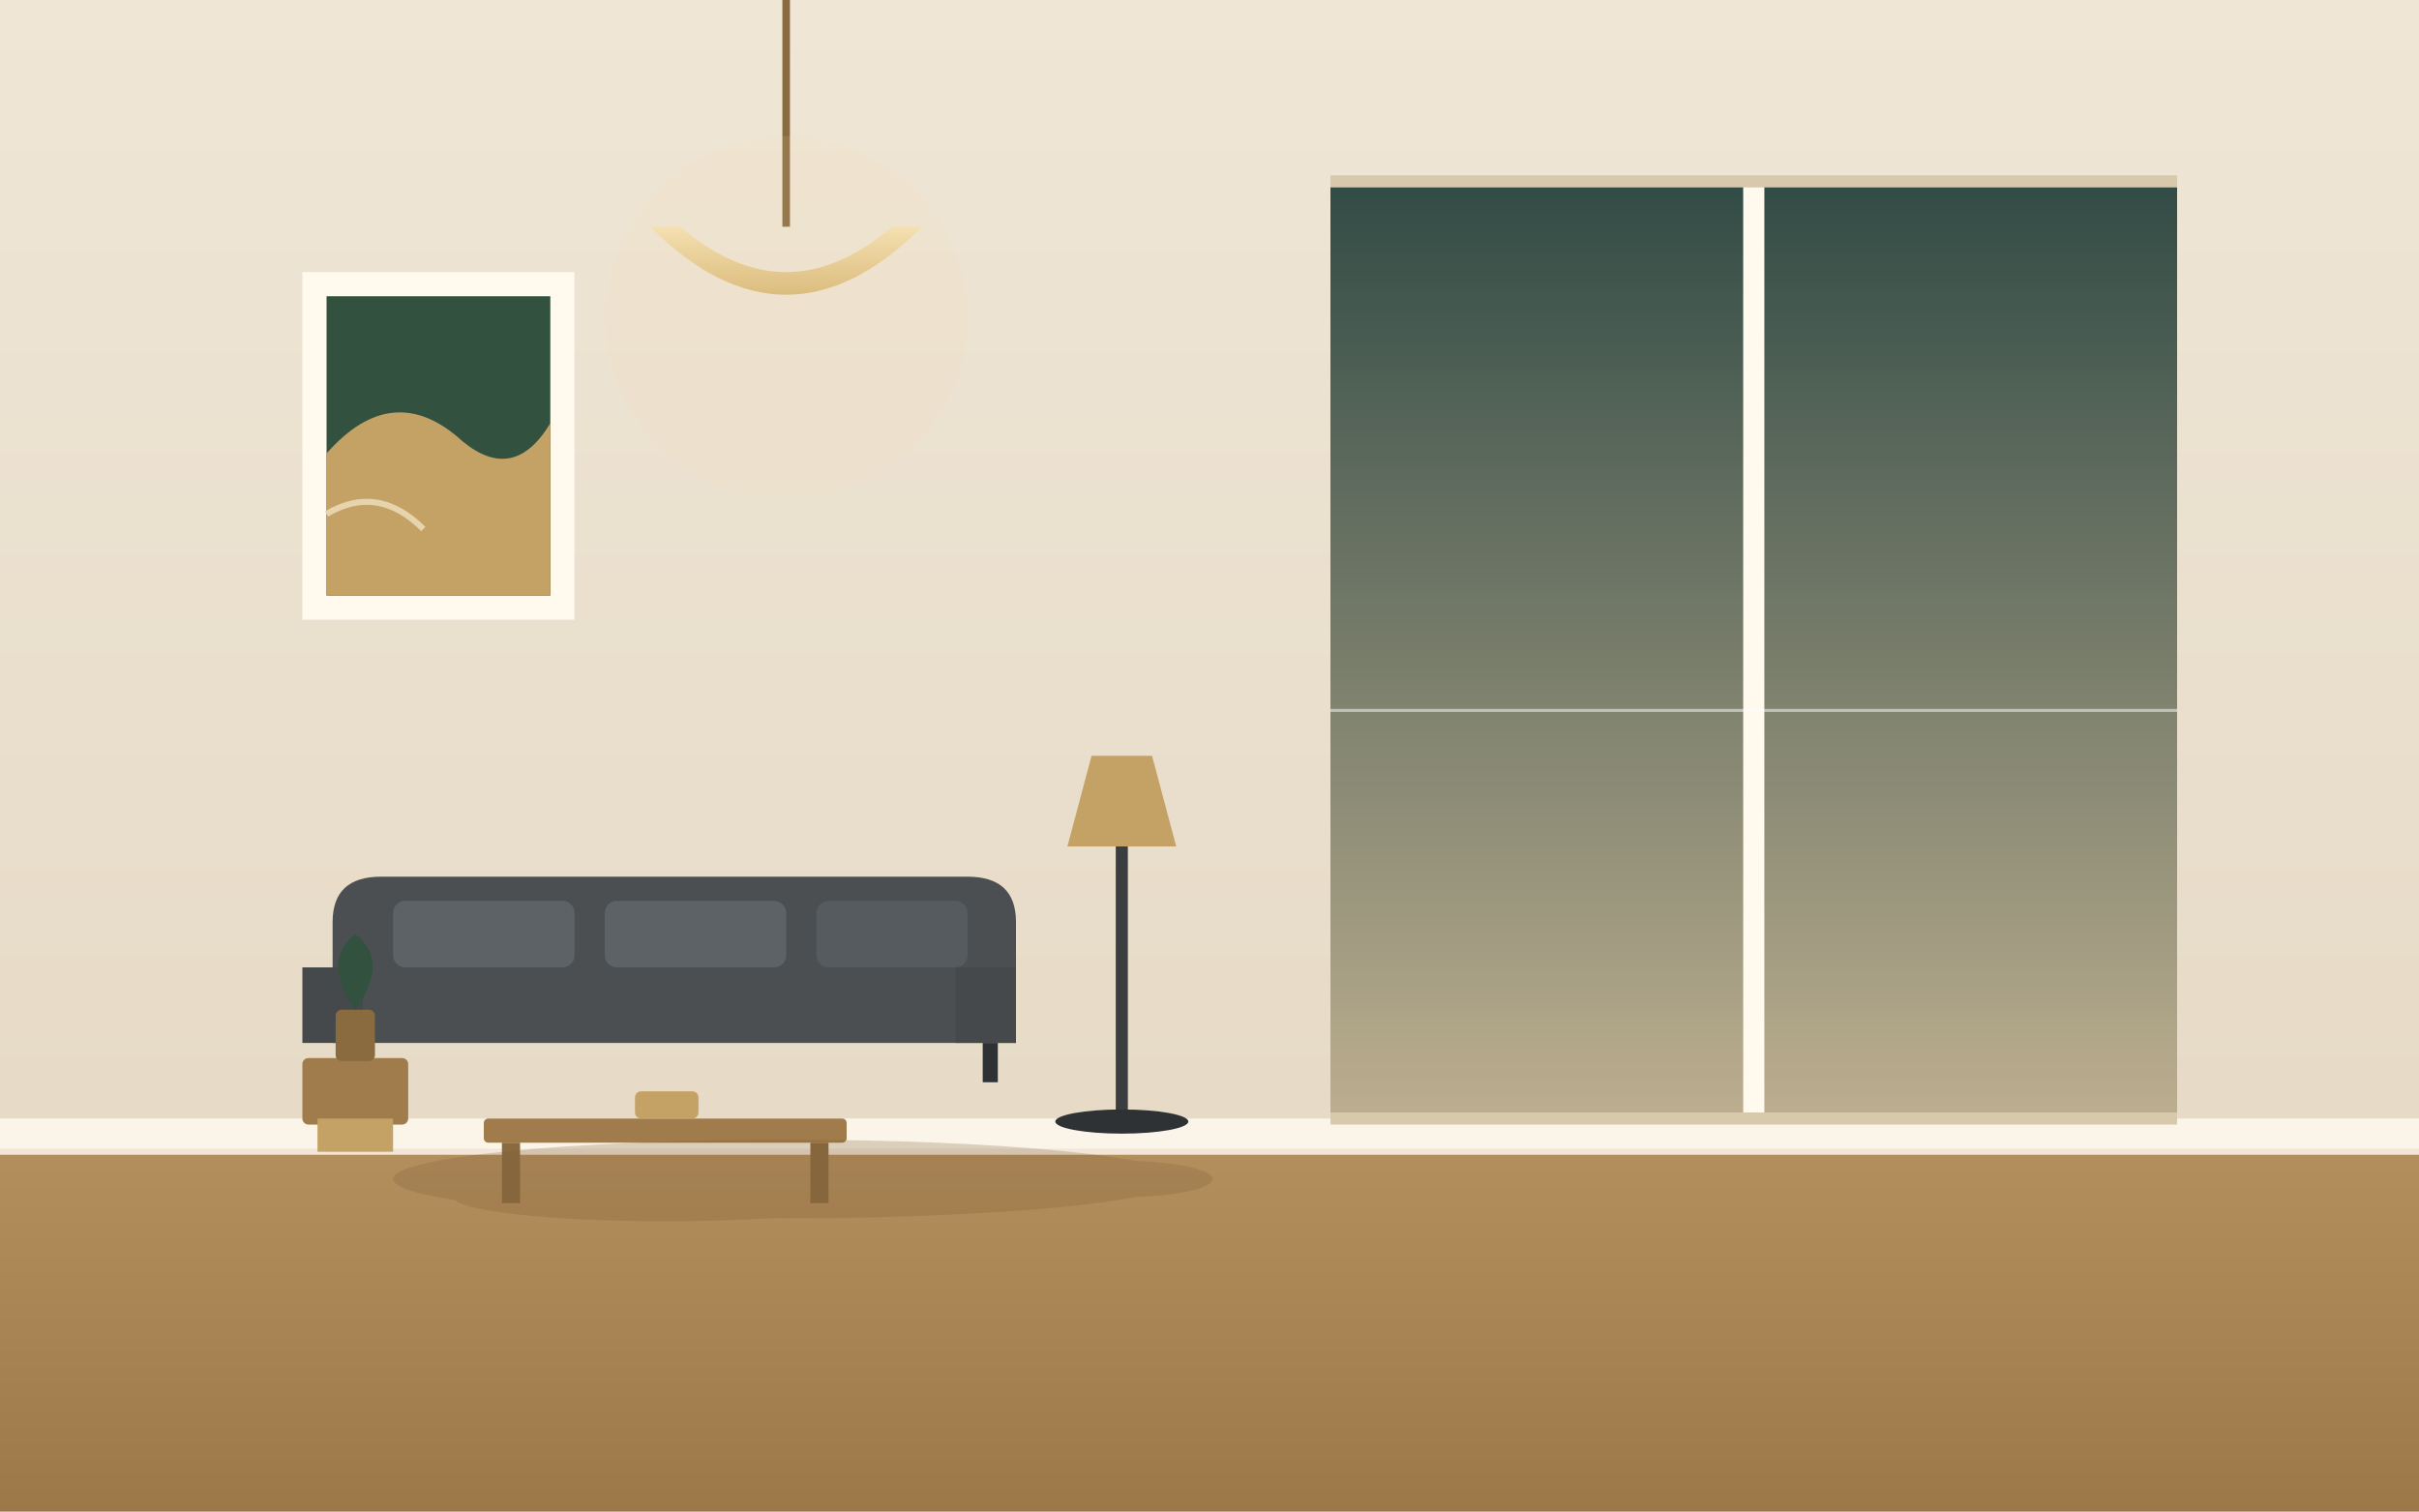
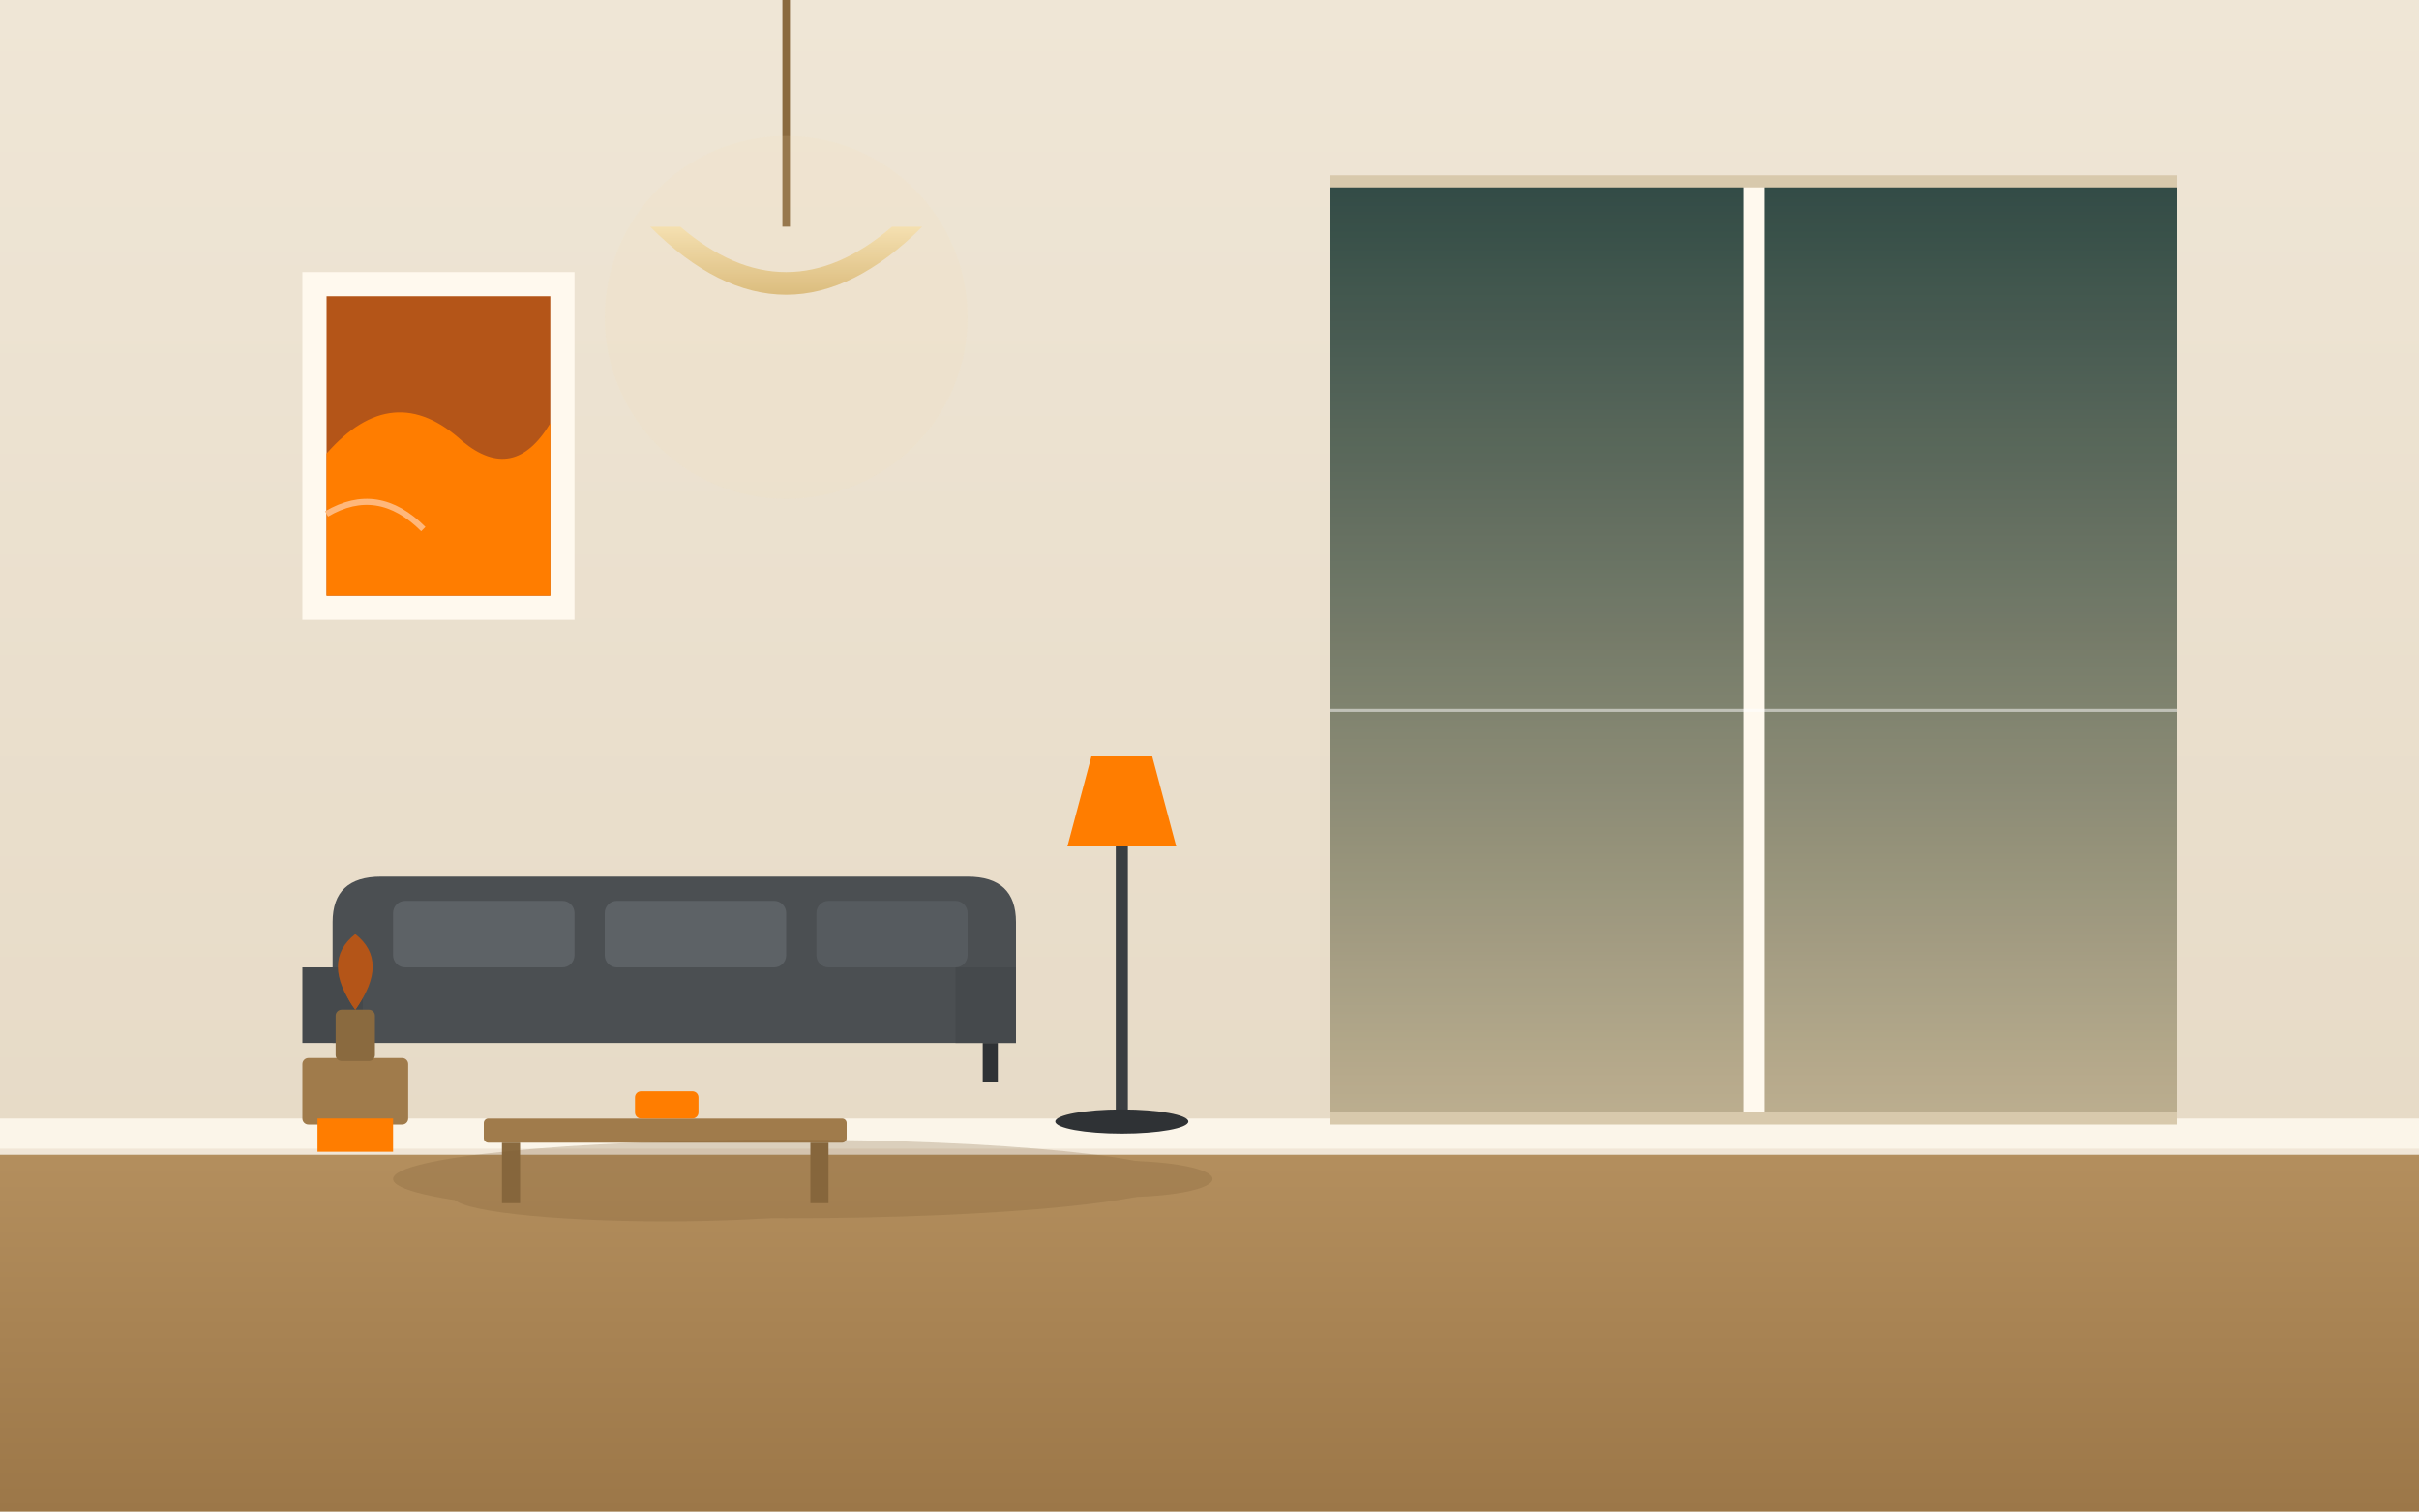
<svg xmlns="http://www.w3.org/2000/svg" viewBox="0 0 1600 1000" preserveAspectRatio="xMidYMid slice">
  <defs>
    <linearGradient id="wall3" x1="0" y1="0" x2="0" y2="1">
      <stop offset="0" stop-color="#efe6d6" />
      <stop offset="1" stop-color="#e4d7c2" />
    </linearGradient>
    <linearGradient id="wallSide3" x1="0" y1="0" x2="1" y2="0">
      <stop offset="0" stop-color="#dccdb2" />
      <stop offset="1" stop-color="#d2c0a2" />
    </linearGradient>
    <linearGradient id="floor3" x1="0" y1="0" x2="0" y2="1">
      <stop offset="0" stop-color="#b48f5e" />
      <stop offset="1" stop-color="#9c7748" />
    </linearGradient>
    <linearGradient id="skyOut" x1="0" y1="0" x2="0" y2="1">
      <stop offset="0" stop-color="#35504a" />
      <stop offset="1" stop-color="#c8b998" />
    </linearGradient>
    <linearGradient id="lamp3" x1="0" y1="0" x2="0" y2="1">
      <stop offset="0" stop-color="#f4e0b0" />
      <stop offset="1" stop-color="#d8b877" />
    </linearGradient>
  </defs>
  <rect width="1600" height="1000" fill="url(#wall3)" />
  <rect y="760" width="1600" height="240" fill="url(#floor3)" />
  <line x1="0" y1="762" x2="1600" y2="762" stroke="#8a6a3f" stroke-width="4" opacity="0.5" />
  <rect y="740" width="1600" height="24" fill="#fff9ee" opacity="0.85" />
  <g>
    <rect x="880" y="120" width="560" height="620" fill="url(#skyOut)" />
    <rect x="880" y="120" width="560" height="620" fill="#000000" opacity="0.06" />
    <g stroke="#fff9ee" stroke-width="14">
      <line x1="1160" y1="120" x2="1160" y2="740" />
    </g>
    <g stroke="#d8c9ac" stroke-width="8">
      <line x1="880" y1="120" x2="1440" y2="120" />
      <line x1="880" y1="740" x2="1440" y2="740" />
    </g>
    <line x1="880" y1="470" x2="1440" y2="470" stroke="#ffffff" stroke-width="2" opacity="0.5" />
  </g>
  <g>
    <line x1="520" y1="0" x2="520" y2="150" stroke="#8a6a3f" stroke-width="5" />
    <path d="M430 150 Q520 240 610 150 L590 150 Q520 210 450 150 Z" fill="url(#lamp3)" />
    <circle cx="520" cy="210" r="120" fill="#f4e0b0" opacity="0.12" />
  </g>
  <g>
    <path d="M220 690 L220 610 Q220 580 252 580 L640 580 Q672 580 672 610 L672 690 Z" fill="#4b4f52" />
    <path d="M200 660 L200 640 L240 640 L240 690 L200 690 Z" fill="#45494c" />
    <path d="M632 660 L632 640 L672 640 L672 690 L632 690 Z" fill="#45494c" />
    <rect x="260" y="596" width="120" height="44" rx="8" fill="#5d6266" />
    <rect x="400" y="596" width="120" height="44" rx="8" fill="#5d6266" />
    <rect x="540" y="596" width="100" height="44" rx="8" fill="#565b5f" />
    <rect x="232" y="690" width="10" height="26" fill="#2f3235" />
    <rect x="650" y="690" width="10" height="26" fill="#2f3235" />
  </g>
  <g>
    <rect x="320" y="740" width="240" height="16" rx="3" fill="#a07b4b" />
    <rect x="332" y="756" width="12" height="40" fill="#8a6a3f" />
    <rect x="536" y="756" width="12" height="40" fill="#8a6a3f" />
-     <rect x="420" y="722" width="42" height="18" rx="4" fill="#c4a265" />
+     <rect x="420" y="722" width="42" height="18" rx="4" fill="#ff7d00" />
  </g>
  <g>
    <rect x="738" y="560" width="8" height="180" fill="#3a3e41" />
-     <path d="M706 560 L778 560 L762 500 L722 500 Z" fill="#c4a265" />
+     <path d="M706 560 L778 560 L762 500 L722 500 Z" fill="#ff7d00" />
    <ellipse cx="742" cy="742" rx="44" ry="8" fill="#2f3235" />
  </g>
  <rect x="200" y="180" width="180" height="230" fill="#fff9ee" />
-   <rect x="216" y="196" width="148" height="198" fill="#33513f" />
-   <path d="M216 300 Q260 250 306 292 Q340 320 364 280 L364 394 L216 394 Z" fill="#c4a265" />
-   <path d="M216 340 Q250 320 280 350" stroke="#e6d4ac" stroke-width="4" fill="none" />
+   <rect x="216" y="196" width="148" height="198" fill="#b45518" />
+   <path d="M216 300 Q260 250 306 292 Q340 320 364 280 L364 394 L216 394 Z" fill="#ff7d00" />
+   <path d="M216 340 Q250 320 280 350" stroke="#ffb77a" stroke-width="4" fill="none" />
  <g>
    <rect x="200" y="700" width="70" height="44" rx="4" fill="#a07b4b" />
-     <rect x="210" y="740" width="50" height="22" fill="#c4a265" />
+     <rect x="210" y="740" width="50" height="22" fill="#ff7d00" />
    <rect x="222" y="668" width="26" height="34" rx="4" fill="#8a6a3f" />
-     <g fill="#33513f">
+     <g fill="#b45518">
      <path d="M235 668 Q212 636 235 618 Q258 636 235 668" />
      <path d="M235 668 Q218 646 238 626 Q252 644 235 668" />
      <path d="M235 668 Q252 640 232 622" />
    </g>
  </g>
  <g fill="#7a5c33" opacity="0.25">
    <ellipse cx="520" cy="780" rx="260" ry="26" />
    <ellipse cx="742" cy="780" rx="60" ry="12" />
    <ellipse cx="440" cy="792" rx="140" ry="16" />
  </g>
</svg>
